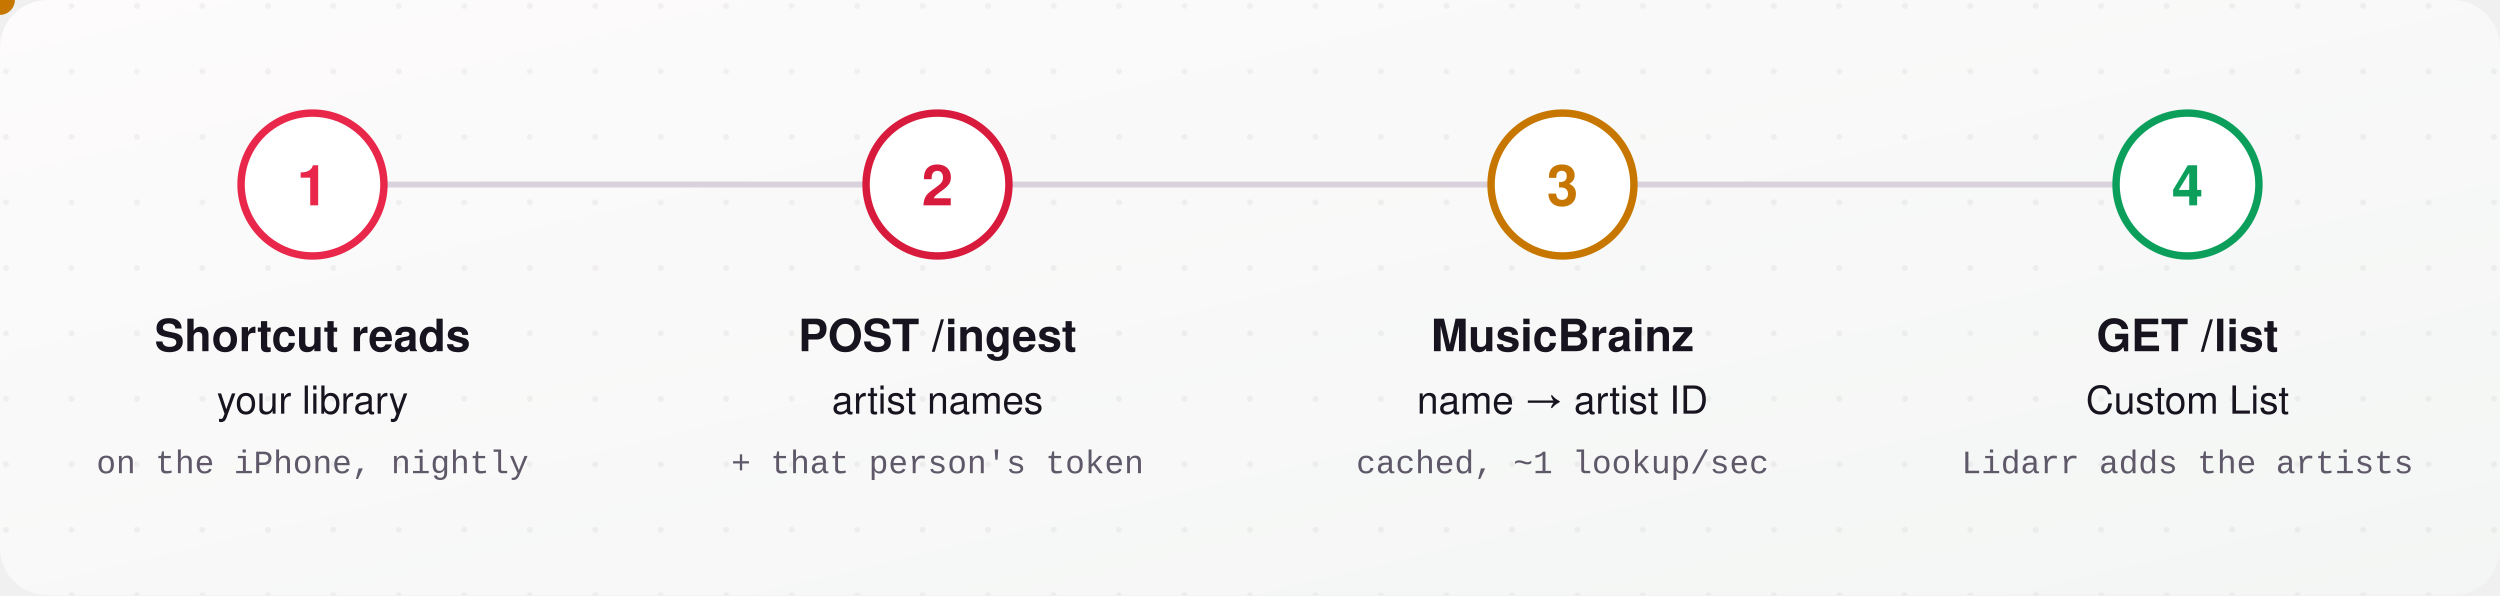
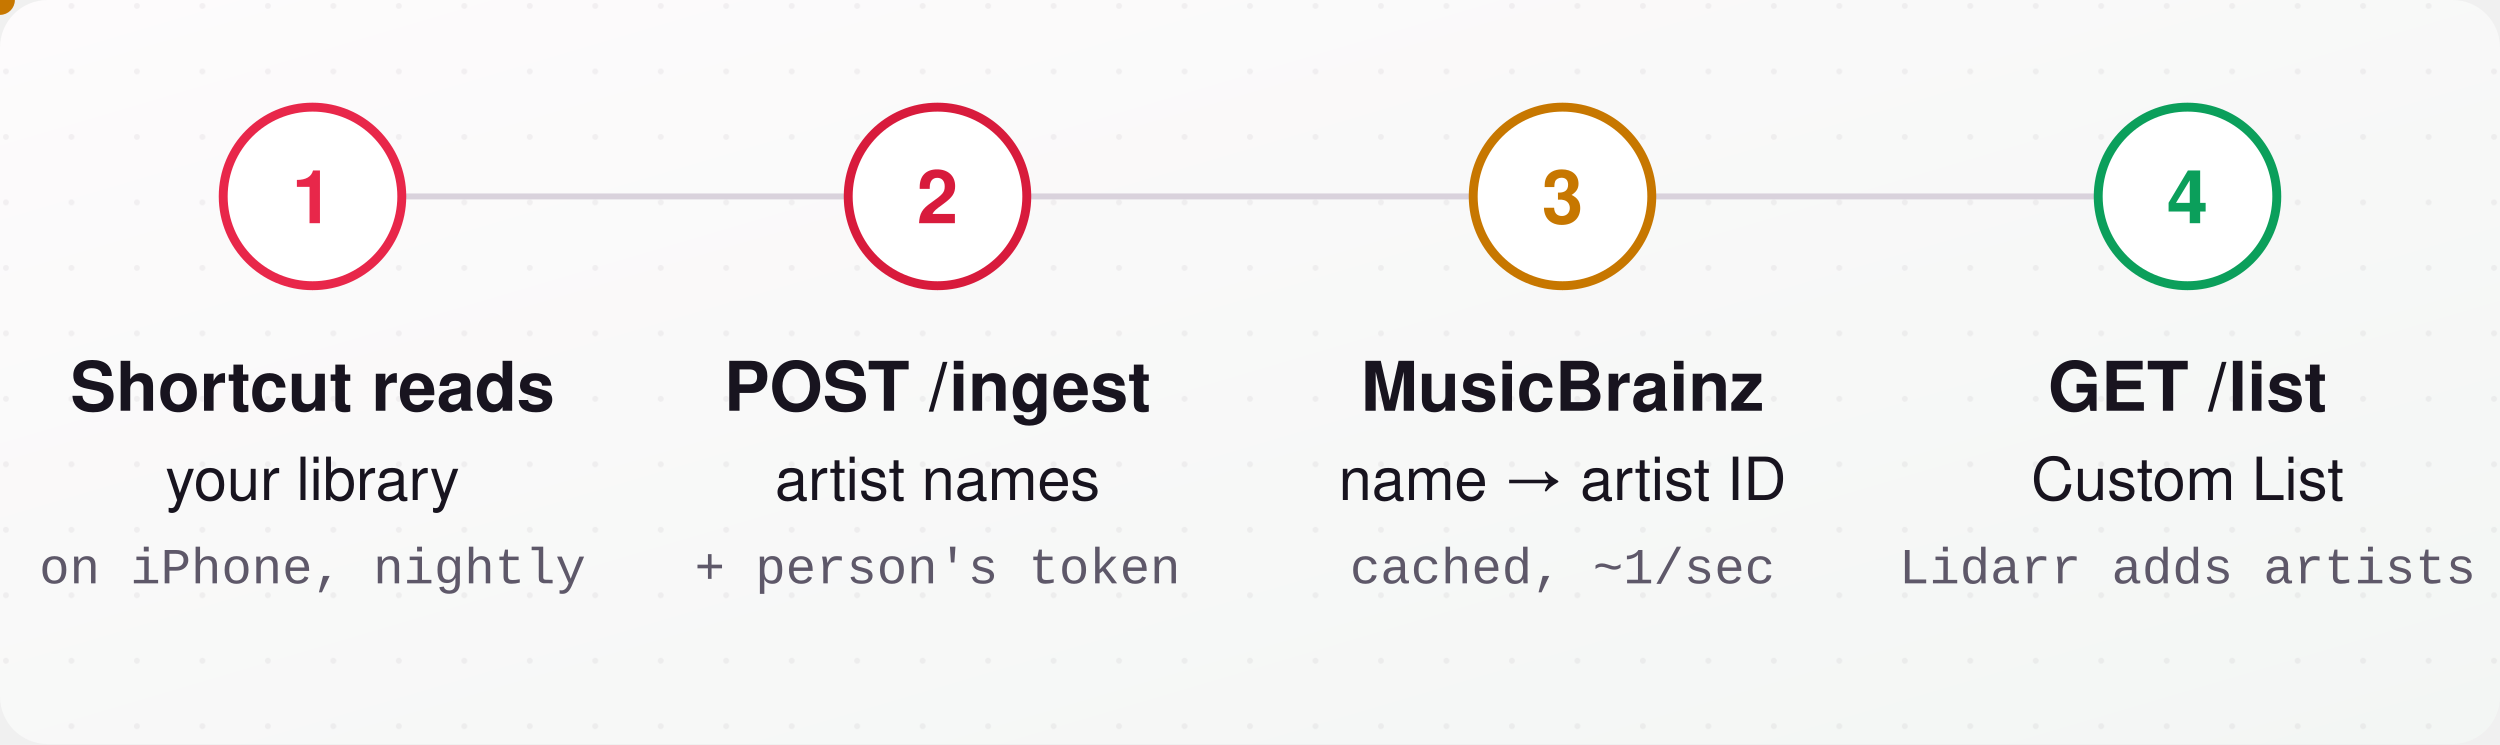
- <svg xmlns="http://www.w3.org/2000/svg" viewBox="0 0 840 200" width="840" height="200" role="img" aria-label="How it works: the Shortcut posts artist names to /ingest, they are matched on MusicBrainz, and Lidarr reads /list">
+ <svg xmlns="http://www.w3.org/2000/svg" viewBox="0 0 840 250" width="840" height="250" role="img" aria-label="How it works: the Shortcut posts artist names to /ingest, they are matched on MusicBrainz, and Lidarr reads /list">
  <defs>
    <linearGradient id="bg" x1="0" y1="0" x2="1" y2="1">
      <stop offset="0" stop-color="#fdfbfc" />
      <stop offset="1" stop-color="#f3f6f4" />
    </linearGradient>
    <linearGradient id="brand" x1="0%" y1="0%" x2="100%" y2="0%">
      <stop offset="0" stop-color="#e8274a" />
      <stop offset="0.5" stop-color="#c77700" />
      <stop offset="1" stop-color="#0b9f5b" />
      <animate attributeName="x1" values="0%;-40%;0%" dur="6s" repeatCount="indefinite" />
      <animate attributeName="x2" values="100%;140%;100%" dur="6s" repeatCount="indefinite" />
    </linearGradient>
    <linearGradient id="flow" x1="0" y1="0" x2="1" y2="0">
      <stop offset="0" stop-color="#e8274a" />
      <stop offset="1" stop-color="#0b9f5b" />
    </linearGradient>
    <filter id="blur" x="-50%" y="-50%" width="200%" height="200%">
      <feGaussianBlur stdDeviation="38" />
    </filter>
    <filter id="soft" x="-20%" y="-20%" width="140%" height="140%">
      <feGaussianBlur stdDeviation="3" />
    </filter>
    <clipPath id="clip">
-       <rect width="840" height="200" rx="16" />
+       <rect width="840" height="250" rx="16" />
    </clipPath>
    <pattern id="dots" width="22" height="22" patternUnits="userSpaceOnUse">
      <circle cx="2" cy="2" r="1" fill="#1a1020" fill-opacity="0.045" />
    </pattern>
  </defs>
-   <rect width="840" height="200" rx="16" fill="url(#bg)" />
-   <rect width="840" height="200" rx="16" fill="url(#dots)" />
-   <path d="M 105 62 L 735 62" stroke="#d9d2dc" stroke-width="2" />
-   <path d="M 105 62 L 735 62" stroke="url(#flow)" stroke-width="2" stroke-dasharray="4 8">
+   <rect width="840" height="250" rx="16" fill="url(#bg)" />
+   <rect width="840" height="250" rx="16" fill="url(#dots)" />
+   <path d="M 105 66 L 735 66" stroke="#d9d2dc" stroke-width="2" />
+   <path d="M 105 66 L 735 66" stroke="url(#flow)" stroke-width="2" stroke-dasharray="4 8">
    <animate attributeName="stroke-dashoffset" values="24;0" dur="1s" repeatCount="indefinite" />
  </path>
  <circle r="5" fill="#c77700">
-     <animateMotion path="M 105 62 L 735 62" dur="5s" repeatCount="indefinite" />
+     <animateMotion path="M 105 66 L 735 66" dur="5s" repeatCount="indefinite" />
  </circle>
-   <circle cx="105" cy="62" r="24" fill="#ffffff" stroke="#e8274a" stroke-width="2.5" />
-   <text x="105" y="69" text-anchor="middle" font-family="-apple-system, BlinkMacSystemFont, 'Segoe UI', Helvetica, Arial, sans-serif" font-size="19" font-weight="800" fill="#e8274a">1</text>
-   <text x="105" y="118" text-anchor="middle" font-family="-apple-system, BlinkMacSystemFont, 'Segoe UI', Helvetica, Arial, sans-serif" font-size="15" font-weight="700" fill="#18141f">Shortcut reads</text>
-   <text x="105" y="139" text-anchor="middle" font-family="-apple-system, BlinkMacSystemFont, 'Segoe UI', Helvetica, Arial, sans-serif" font-size="13" fill="#18141f">your library</text>
-   <text x="105" y="159" text-anchor="middle" font-family="ui-monospace, SFMono-Regular, Menlo, Consolas, 'Courier New', monospace" font-size="11" fill="#5e5869">on the iPhone, nightly</text>
-   <circle cx="315" cy="62" r="24" fill="#ffffff" stroke="#d81b3c" stroke-width="2.5" />
-   <text x="315" y="69" text-anchor="middle" font-family="-apple-system, BlinkMacSystemFont, 'Segoe UI', Helvetica, Arial, sans-serif" font-size="19" font-weight="800" fill="#d81b3c">2</text>
-   <text x="315" y="118" text-anchor="middle" font-family="-apple-system, BlinkMacSystemFont, 'Segoe UI', Helvetica, Arial, sans-serif" font-size="15" font-weight="700" fill="#18141f">POST /ingest</text>
-   <text x="315" y="139" text-anchor="middle" font-family="-apple-system, BlinkMacSystemFont, 'Segoe UI', Helvetica, Arial, sans-serif" font-size="13" fill="#18141f">artist names</text>
-   <text x="315" y="159" text-anchor="middle" font-family="ui-monospace, SFMono-Regular, Menlo, Consolas, 'Courier New', monospace" font-size="11" fill="#5e5869">+ that person's token</text>
-   <circle cx="525" cy="62" r="24" fill="#ffffff" stroke="#c77700" stroke-width="2.5" />
-   <text x="525" y="69" text-anchor="middle" font-family="-apple-system, BlinkMacSystemFont, 'Segoe UI', Helvetica, Arial, sans-serif" font-size="19" font-weight="800" fill="#c77700">3</text>
-   <text x="525" y="118" text-anchor="middle" font-family="-apple-system, BlinkMacSystemFont, 'Segoe UI', Helvetica, Arial, sans-serif" font-size="15" font-weight="700" fill="#18141f">MusicBrainz</text>
-   <text x="525" y="139" text-anchor="middle" font-family="-apple-system, BlinkMacSystemFont, 'Segoe UI', Helvetica, Arial, sans-serif" font-size="13" fill="#18141f">name → artist ID</text>
-   <text x="525" y="159" text-anchor="middle" font-family="ui-monospace, SFMono-Regular, Menlo, Consolas, 'Courier New', monospace" font-size="11" fill="#5e5869">cached, ~1 lookup/sec</text>
-   <circle cx="735" cy="62" r="24" fill="#ffffff" stroke="#0b9f5b" stroke-width="2.5" />
-   <text x="735" y="69" text-anchor="middle" font-family="-apple-system, BlinkMacSystemFont, 'Segoe UI', Helvetica, Arial, sans-serif" font-size="19" font-weight="800" fill="#0b9f5b">4</text>
-   <text x="735" y="118" text-anchor="middle" font-family="-apple-system, BlinkMacSystemFont, 'Segoe UI', Helvetica, Arial, sans-serif" font-size="15" font-weight="700" fill="#18141f">GET /list</text>
-   <text x="735" y="139" text-anchor="middle" font-family="-apple-system, BlinkMacSystemFont, 'Segoe UI', Helvetica, Arial, sans-serif" font-size="13" fill="#18141f">Custom List</text>
-   <text x="735" y="159" text-anchor="middle" font-family="ui-monospace, SFMono-Regular, Menlo, Consolas, 'Courier New', monospace" font-size="11" fill="#5e5869">Lidarr adds the artists</text>
+   <circle cx="105" cy="66" r="30" fill="#ffffff" stroke="#e8274a" stroke-width="3" />
+   <text x="105" y="75" text-anchor="middle" font-family="-apple-system, BlinkMacSystemFont, 'Segoe UI', Helvetica, Arial, sans-serif" font-size="25" font-weight="800" fill="#e8274a">1</text>
+   <text x="105" y="138" text-anchor="middle" font-family="-apple-system, BlinkMacSystemFont, 'Segoe UI', Helvetica, Arial, sans-serif" font-size="23" font-weight="700" fill="#18141f">Shortcut reads</text>
+   <text x="105" y="168" text-anchor="middle" font-family="-apple-system, BlinkMacSystemFont, 'Segoe UI', Helvetica, Arial, sans-serif" font-size="20" fill="#18141f">your library</text>
+   <text x="105" y="196" text-anchor="middle" font-family="ui-monospace, SFMono-Regular, Menlo, Consolas, 'Courier New', monospace" font-size="17" fill="#5e5869">on iPhone, nightly</text>
+   <circle cx="315" cy="66" r="30" fill="#ffffff" stroke="#d81b3c" stroke-width="3" />
+   <text x="315" y="75" text-anchor="middle" font-family="-apple-system, BlinkMacSystemFont, 'Segoe UI', Helvetica, Arial, sans-serif" font-size="25" font-weight="800" fill="#d81b3c">2</text>
+   <text x="315" y="138" text-anchor="middle" font-family="-apple-system, BlinkMacSystemFont, 'Segoe UI', Helvetica, Arial, sans-serif" font-size="23" font-weight="700" fill="#18141f">POST /ingest</text>
+   <text x="315" y="168" text-anchor="middle" font-family="-apple-system, BlinkMacSystemFont, 'Segoe UI', Helvetica, Arial, sans-serif" font-size="20" fill="#18141f">artist names</text>
+   <text x="315" y="196" text-anchor="middle" font-family="ui-monospace, SFMono-Regular, Menlo, Consolas, 'Courier New', monospace" font-size="17" fill="#5e5869">+ person's token</text>
+   <circle cx="525" cy="66" r="30" fill="#ffffff" stroke="#c77700" stroke-width="3" />
+   <text x="525" y="75" text-anchor="middle" font-family="-apple-system, BlinkMacSystemFont, 'Segoe UI', Helvetica, Arial, sans-serif" font-size="25" font-weight="800" fill="#c77700">3</text>
+   <text x="525" y="138" text-anchor="middle" font-family="-apple-system, BlinkMacSystemFont, 'Segoe UI', Helvetica, Arial, sans-serif" font-size="23" font-weight="700" fill="#18141f">MusicBrainz</text>
+   <text x="525" y="168" text-anchor="middle" font-family="-apple-system, BlinkMacSystemFont, 'Segoe UI', Helvetica, Arial, sans-serif" font-size="20" fill="#18141f">name → artist ID</text>
+   <text x="525" y="196" text-anchor="middle" font-family="ui-monospace, SFMono-Regular, Menlo, Consolas, 'Courier New', monospace" font-size="17" fill="#5e5869">cached, ~1/sec</text>
+   <circle cx="735" cy="66" r="30" fill="#ffffff" stroke="#0b9f5b" stroke-width="3" />
+   <text x="735" y="75" text-anchor="middle" font-family="-apple-system, BlinkMacSystemFont, 'Segoe UI', Helvetica, Arial, sans-serif" font-size="25" font-weight="800" fill="#0b9f5b">4</text>
+   <text x="735" y="138" text-anchor="middle" font-family="-apple-system, BlinkMacSystemFont, 'Segoe UI', Helvetica, Arial, sans-serif" font-size="23" font-weight="700" fill="#18141f">GET /list</text>
+   <text x="735" y="168" text-anchor="middle" font-family="-apple-system, BlinkMacSystemFont, 'Segoe UI', Helvetica, Arial, sans-serif" font-size="20" fill="#18141f">Custom List</text>
+   <text x="735" y="196" text-anchor="middle" font-family="ui-monospace, SFMono-Regular, Menlo, Consolas, 'Courier New', monospace" font-size="17" fill="#5e5869">Lidarr adds artists</text>
</svg>
